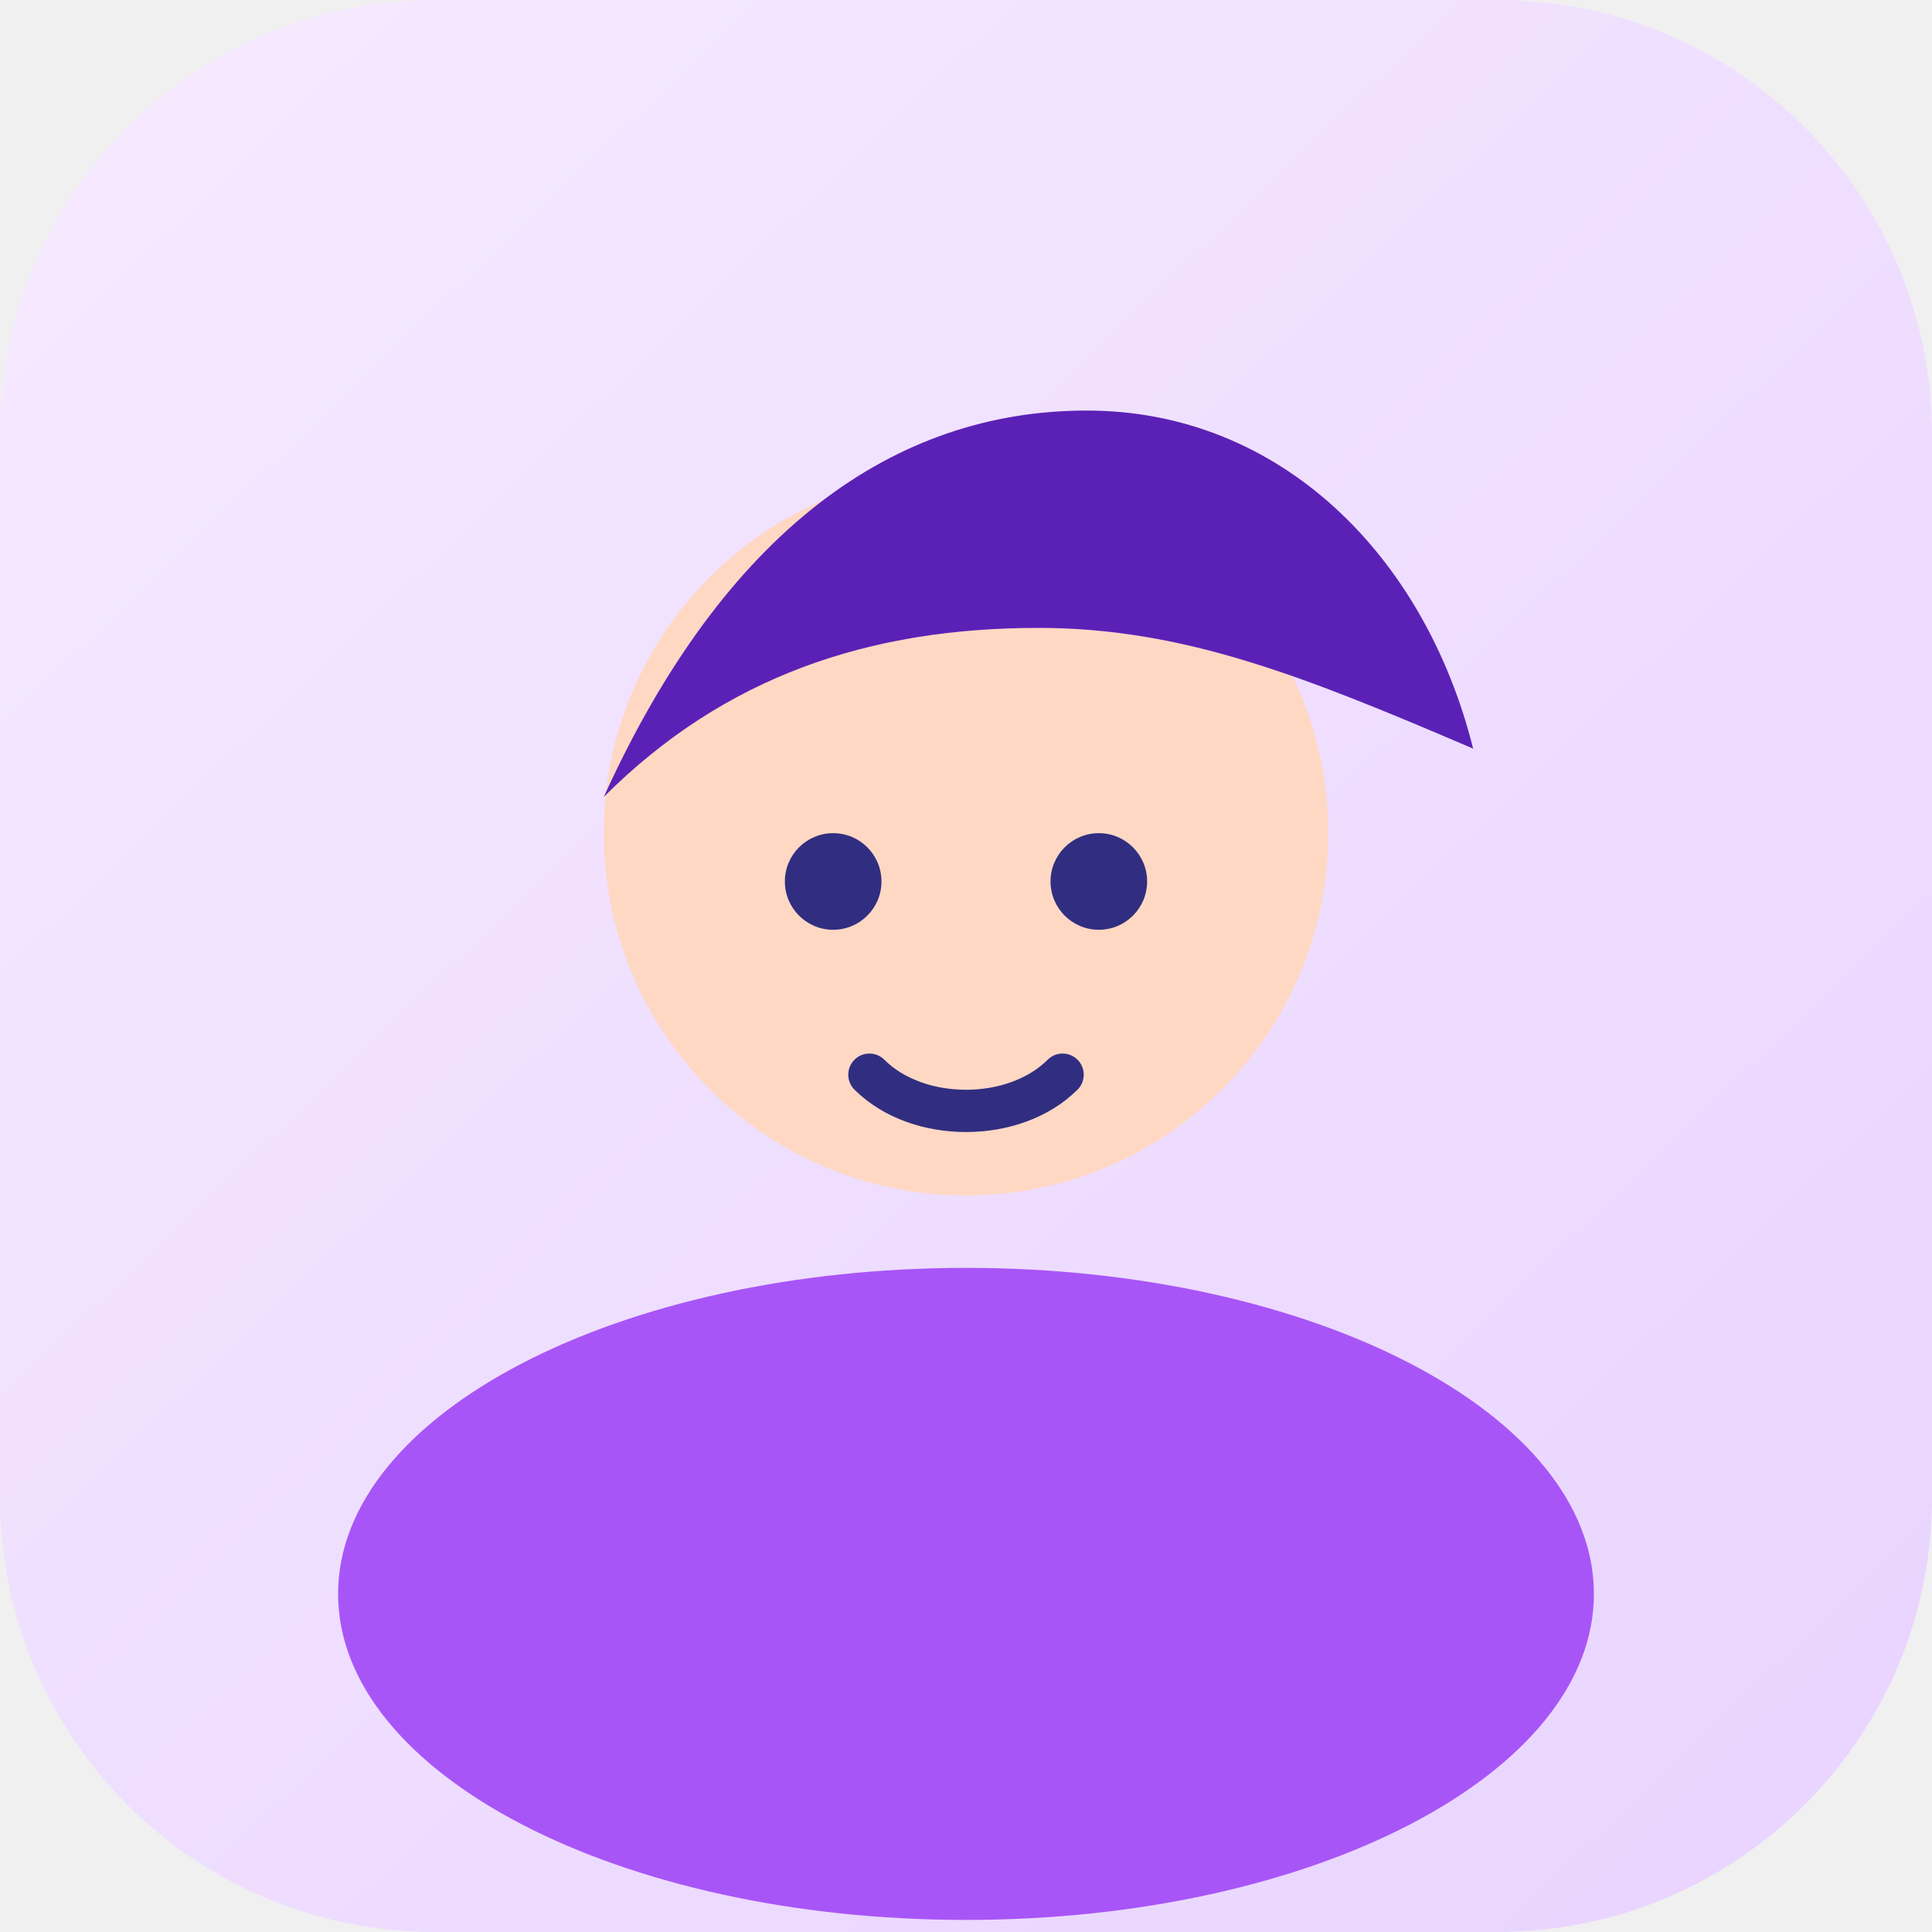
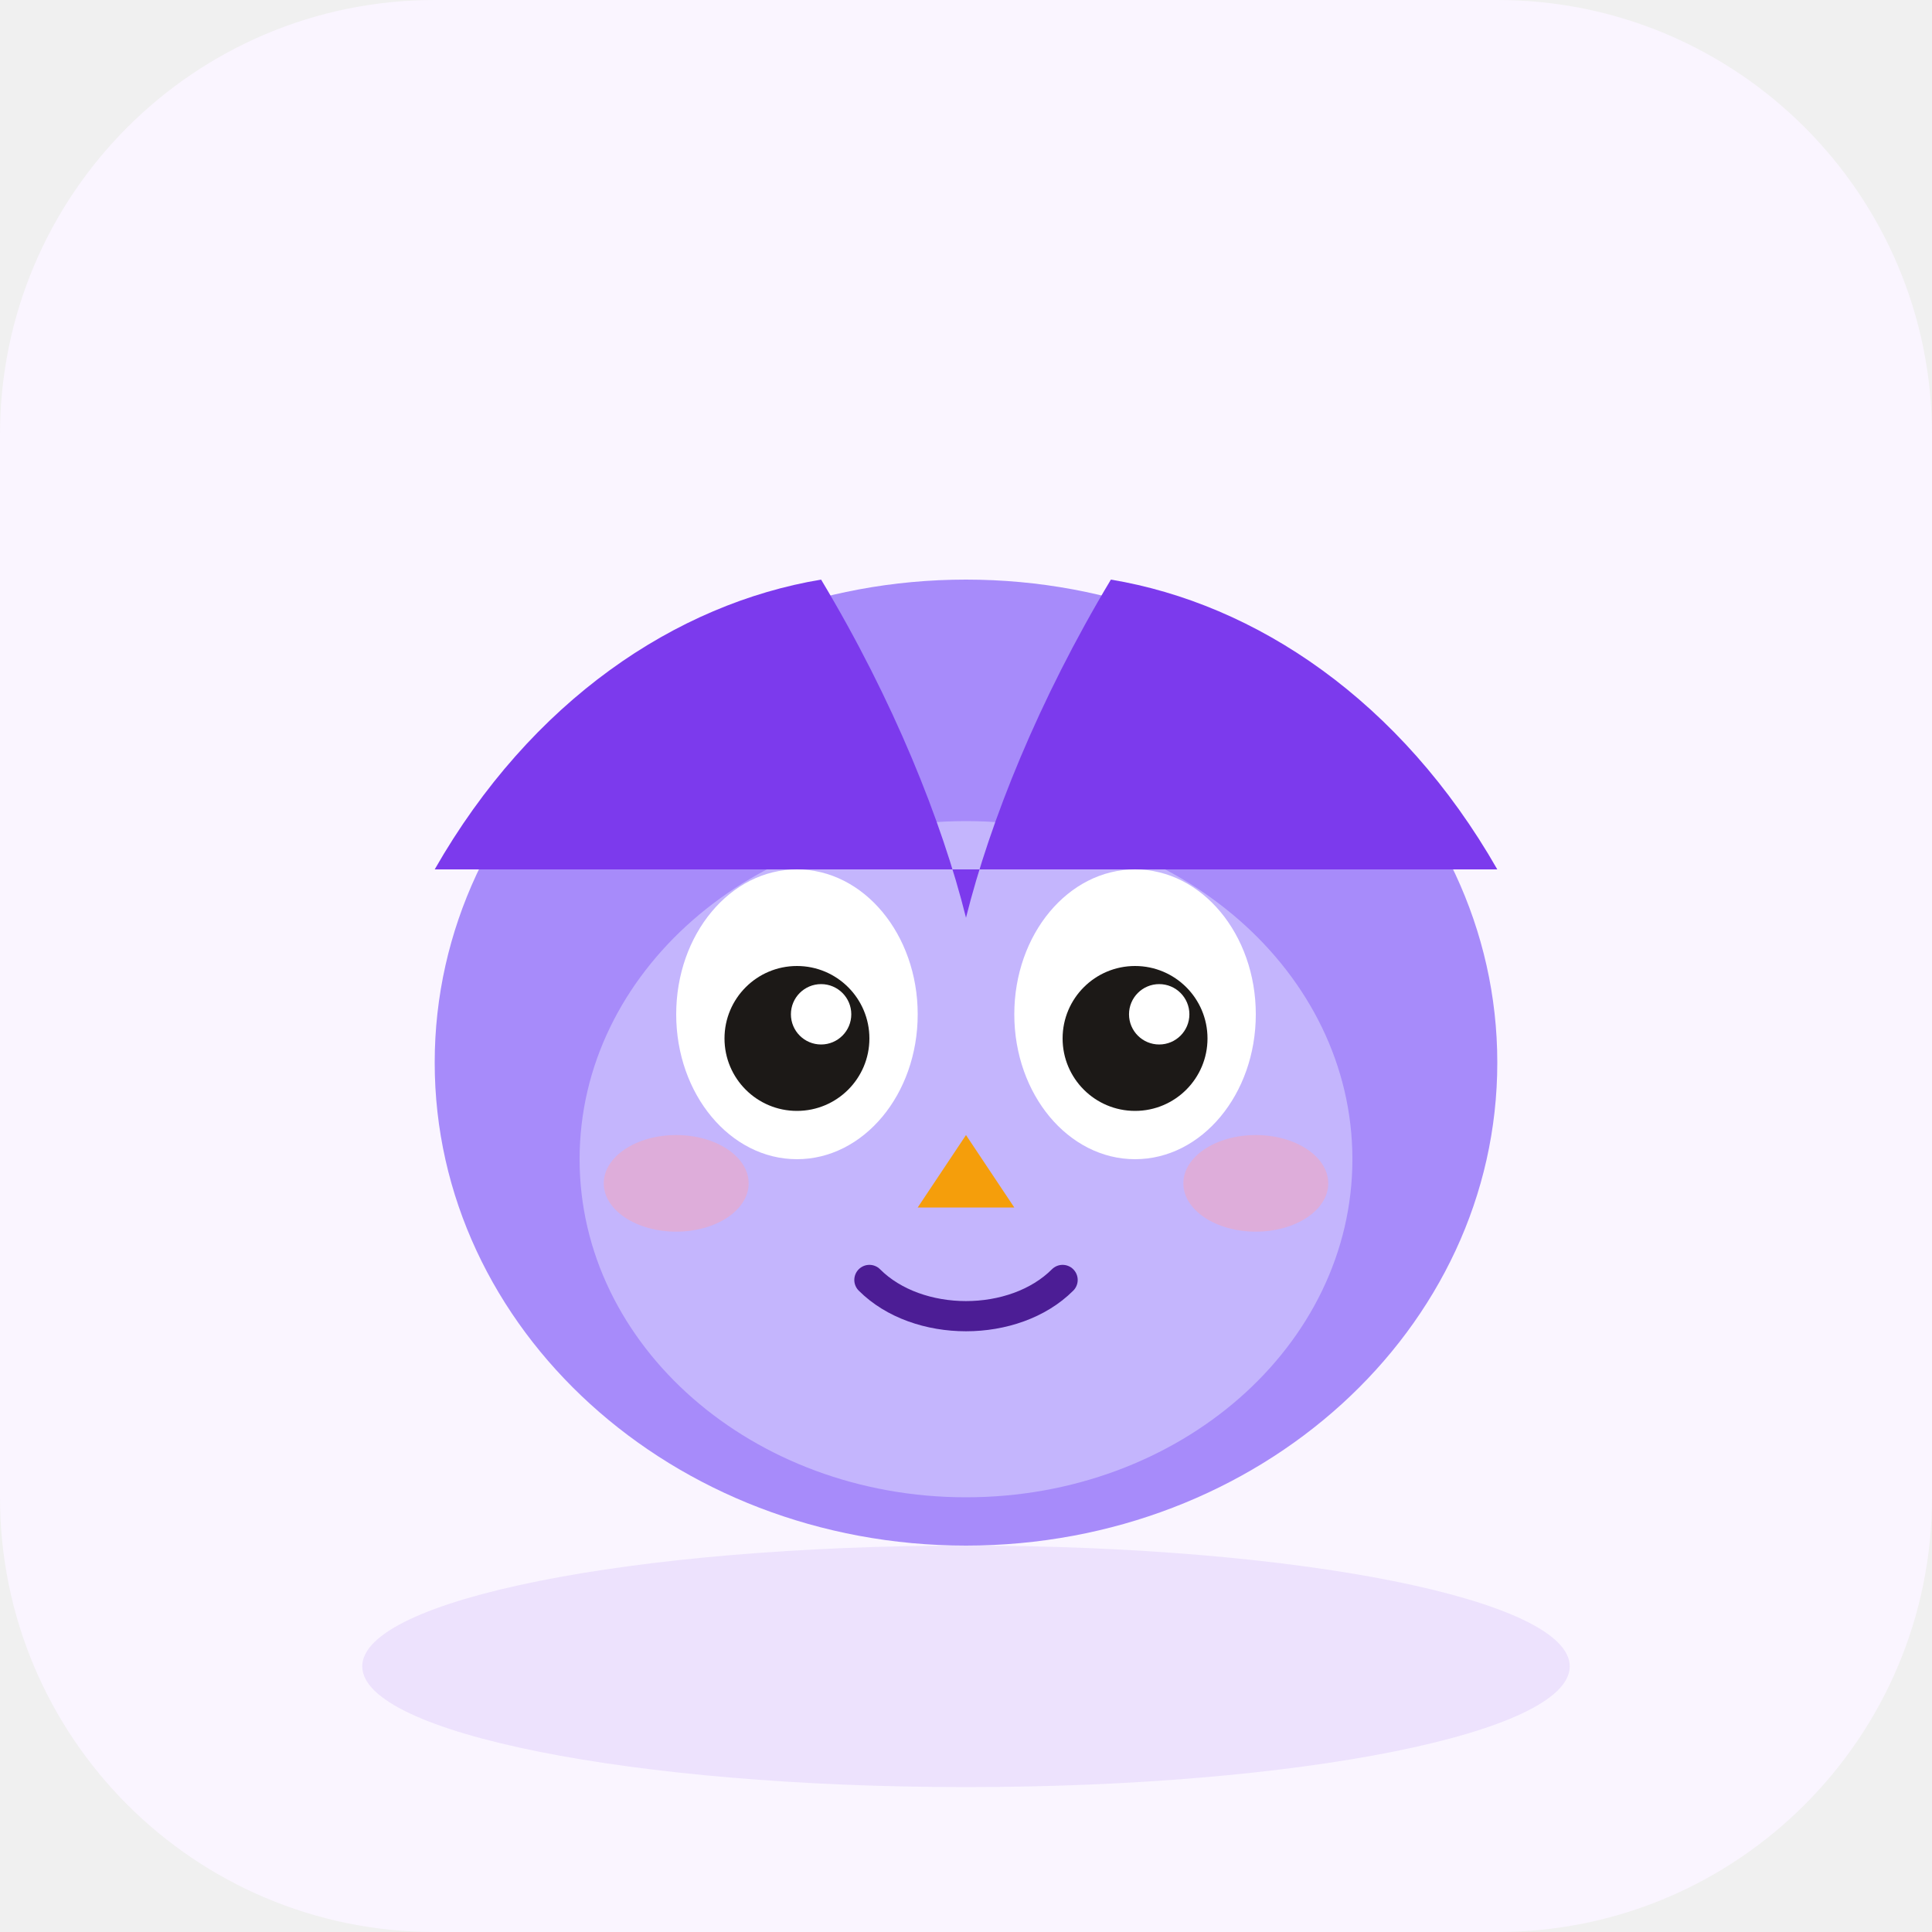
<svg xmlns="http://www.w3.org/2000/svg" width="160" height="160" viewBox="0 0 160 160" fill="none">
-   <defs>
-     <linearGradient id="lilacBg" x1="12" y1="14" x2="144" y2="152" gradientUnits="userSpaceOnUse">
-       <stop stop-color="#F5E8FF" />
-       <stop offset="1" stop-color="#E9D5FF" />
-     </linearGradient>
-   </defs>
-   <rect width="160" height="160" rx="36" fill="url(#lilacBg)" />
-   <ellipse cx="80" cy="132" rx="52" ry="27" fill="#A855F7" />
-   <circle cx="80" cy="69" r="30" fill="#FFD8C4" />
-   <path d="M50 66C60 44 74 34 90 34C106 34 118 46 122 62C108 56 98 52 86 52C72 52 60 56 50 66Z" fill="#5B21B6" />
-   <circle cx="69" cy="73" r="4" fill="#312E81" />
-   <circle cx="91" cy="73" r="4" fill="#312E81" />
-   <path d="M72 89C76 93 84 93 88 89" stroke="#312E81" stroke-width="3.5" stroke-linecap="round" />
+   <rect width="160" height="160" rx="36" fill="#FAF5FF" />
+   <ellipse cx="80" cy="138" rx="50" ry="10" fill="#7C3AED" fill-opacity="0.1" />
+   <ellipse cx="80" cy="88" rx="44" ry="40" fill="#A78BFA" />
+   <ellipse cx="80" cy="96" rx="32" ry="28" fill="#C4B5FD" />
+   <path d="M36 72C44 58 56 50 68 48C74 58 78 68 80 76C82 68 86 58 92 48C104 50 116 58 124 72" fill="#7C3AED" />
+   <ellipse cx="66" cy="84" rx="10" ry="12" fill="#FFF" />
+   <ellipse cx="94" cy="84" rx="10" ry="12" fill="#FFF" />
+   <circle cx="66" cy="86" r="6" fill="#1C1917" />
+   <circle cx="94" cy="86" r="6" fill="#1C1917" />
+   <circle cx="68" cy="84" r="2.5" fill="#FFF" />
+   <circle cx="96" cy="84" r="2.5" fill="#FFF" />
+   <path d="M72 106C76 110 84 110 88 106" stroke="#4C1D95" stroke-width="2.5" stroke-linecap="round" />
+   <path d="M80 94L76 100H84L80 94Z" fill="#F59E0B" />
+   <ellipse cx="56" cy="98" rx="6" ry="4" fill="#FDA4AF" fill-opacity="0.45" />
+   <ellipse cx="104" cy="98" rx="6" ry="4" fill="#FDA4AF" fill-opacity="0.45" />
</svg>
